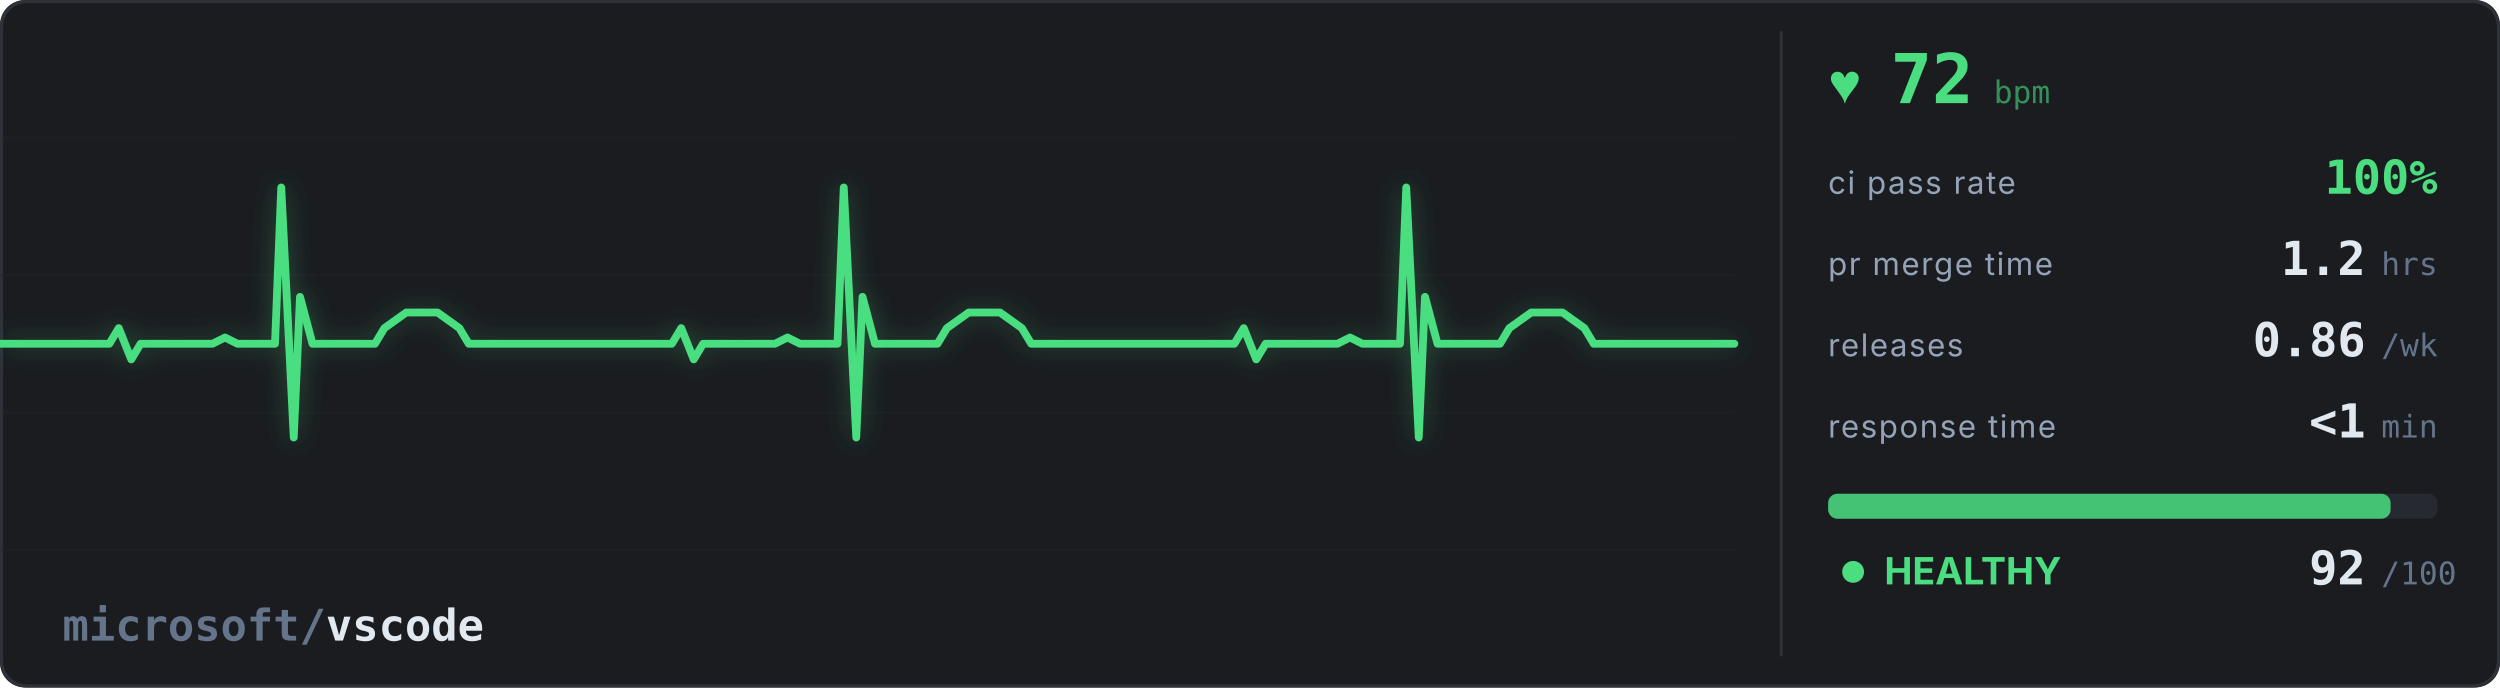
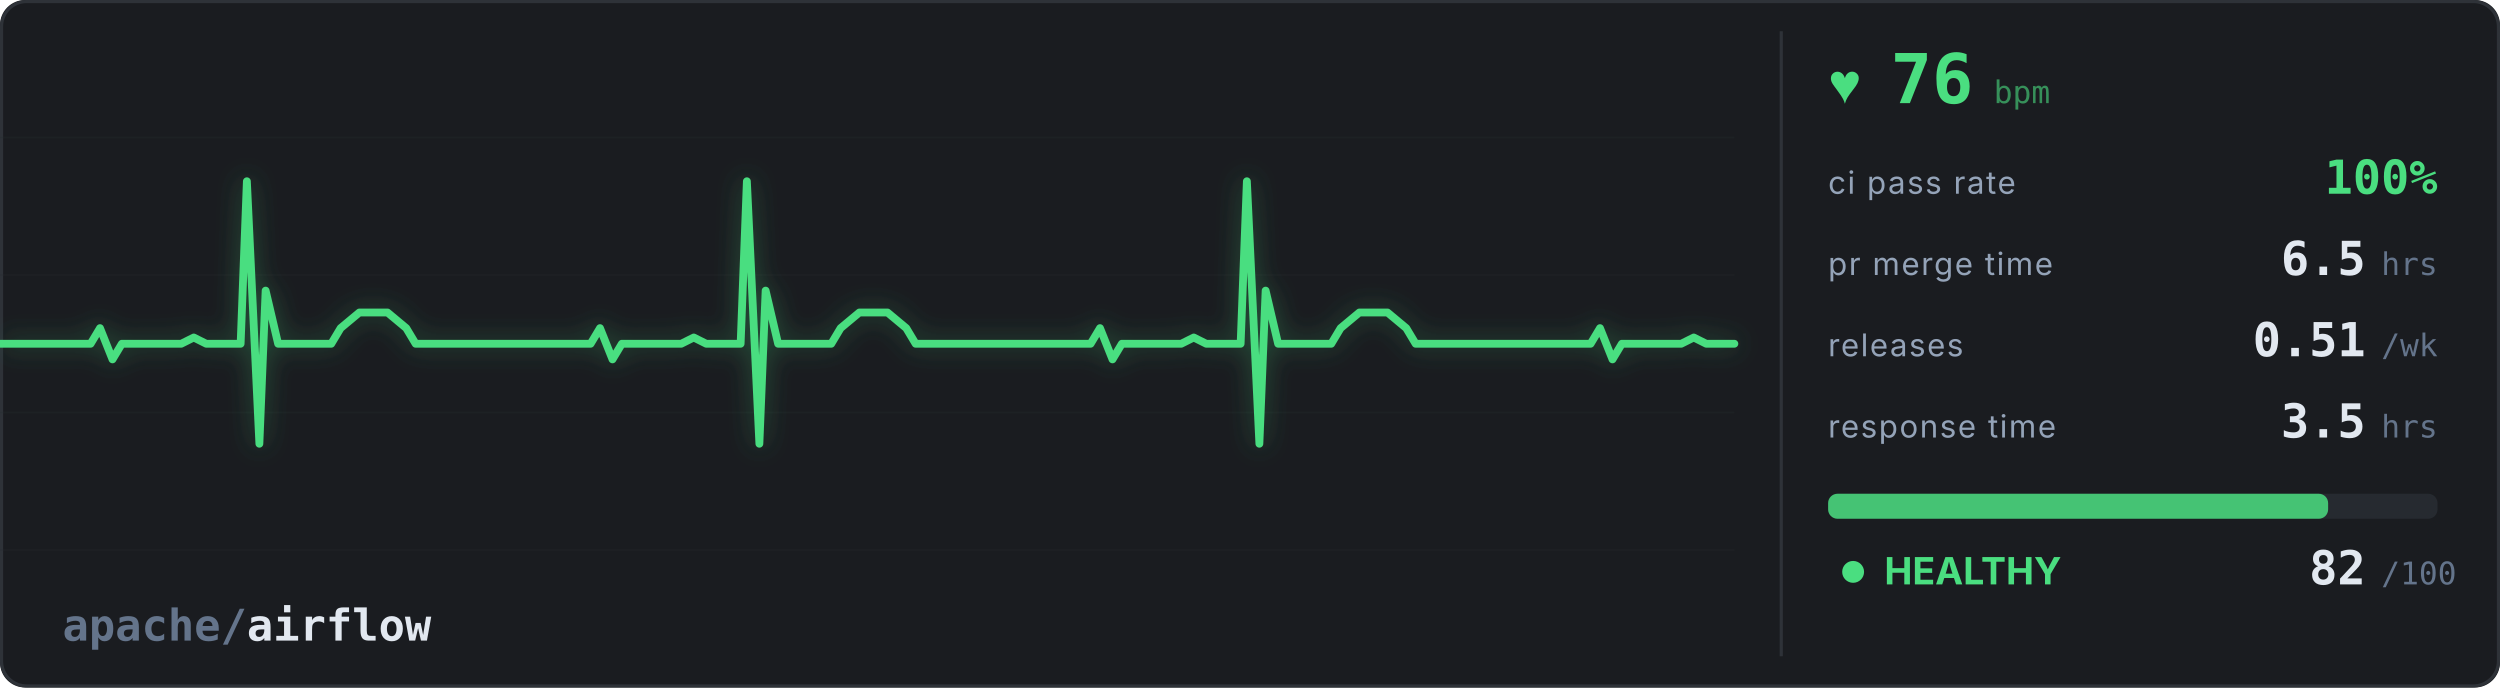
<svg xmlns="http://www.w3.org/2000/svg" width="800" height="220" viewBox="0 0 800 220">
  <defs>
    <style>
      @keyframes pulse-glow {
        0%, 100% { opacity: 0.6; }
        50% { opacity: 1; }
      }
      @keyframes blink {
        0%, 100% { opacity: 1; }
        50% { opacity: 0.3; }
      }
      @keyframes trace {
        0% { stroke-dashoffset: 2400; }
        100% { stroke-dashoffset: 0; }
      }
      .bg { fill: #1a1c20; }
      .ecg-line {
        fill: none;
        stroke: #4ade80;
        stroke-width: 2.5;
        stroke-linecap: round;
        stroke-linejoin: round;
        filter: drop-shadow(0 0 4px #4ade8050);
        stroke-dasharray: 2400;
-         animation: trace 4s linear infinite;
+         animation: trace 3.6s linear infinite;
      }
      .grid-line { stroke: #262a30; stroke-width: 0.5; }
      .label { fill: #94a3b8; font-family: system-ui, -apple-system, 'Segoe UI', sans-serif; font-size: 10px; text-transform: uppercase; letter-spacing: 0.5px; }
      .value { fill: #e2e8f0; font-family: ui-monospace, 'SF Mono', Consolas, monospace; font-size: 15px; font-weight: bold; }
      .value-unit { fill: #64748b; font-family: ui-monospace, 'SF Mono', Consolas, monospace; font-size: 10px; }
      .value-good { fill: #4ade80; font-family: ui-monospace, 'SF Mono', Consolas, monospace; font-size: 15px; font-weight: bold; }
+       .value-ok { fill: #e2e8f0; font-family: ui-monospace, 'SF Mono', Consolas, monospace; font-size: 15px; font-weight: bold; }
      .repo-name { fill: #e2e8f0; font-family: ui-monospace, 'SF Mono', Consolas, monospace; font-size: 14px; font-weight: bold; }
      .status-text { fill: #4ade80; font-family: system-ui, -apple-system, 'Segoe UI', sans-serif; font-size: 12px; font-weight: bold; }
      .status-dot { fill: #4ade80; animation: blink 1.5s ease-in-out infinite; }
      .divider { stroke: #2e3238; stroke-width: 1; }
      .bar-bg { fill: #262a30; rx: 3; }
      .bar-fill { fill: #4ade80; rx: 3; opacity: 0.85; }
      .border { fill: none; stroke: #2e3238; stroke-width: 1; rx: 8; }
      .heart { fill: #4ade80; animation: pulse-glow 1s ease-in-out infinite; font-size: 18px; }
      .bpm { fill: #4ade80; font-family: ui-monospace, 'SF Mono', Consolas, monospace; font-size: 22px; font-weight: bold; }
      .bpm-unit { fill: #4ade8099; font-family: ui-monospace, 'SF Mono', Consolas, monospace; font-size: 10px; }
    </style>
  </defs>
  <rect class="bg" width="800" height="220" rx="8" />
  <rect class="border" x="0.5" y="0.5" width="799" height="219" />
  <g opacity="0.3">
    <line class="grid-line" x1="0" y1="44" x2="555" y2="44" />
    <line class="grid-line" x1="0" y1="88" x2="555" y2="88" />
    <line class="grid-line" x1="0" y1="132" x2="555" y2="132" />
    <line class="grid-line" x1="0" y1="176" x2="555" y2="176" />
  </g>
-   <path class="ecg-line" d="     M 0,110     L 30,110 L 35,110 L 38,105 L 42,115 L 45,110     L 65,110 L 68,110 L 72,108 L 76,110     L 85,110 L 88,110 L 90,60 L 94,140 L 96,95 L 100,110     L 120,110 L 123,105 L 130,100 L 140,100 L 147,105 L 150,110     L 180,110     L 210,110 L 215,110 L 218,105 L 222,115 L 225,110     L 245,110 L 248,110 L 252,108 L 256,110     L 265,110 L 268,110 L 270,60 L 274,140 L 276,95 L 280,110     L 300,110 L 303,105 L 310,100 L 320,100 L 327,105 L 330,110     L 360,110     L 390,110 L 395,110 L 398,105 L 402,115 L 405,110     L 425,110 L 428,110 L 432,108 L 436,110     L 445,110 L 448,110 L 450,60 L 454,140 L 456,95 L 460,110     L 480,110 L 483,105 L 490,100 L 500,100 L 507,105 L 510,110     L 540,110 L 555,110   " />
+   <path class="ecg-line" d="     M 0,110     L 25,110 L 29,110 L 32,105 L 36,115 L 39,110     L 55,110 L 58,110 L 62,108 L 66,110     L 74,110 L 77,110 L 79,58 L 83,142 L 85,93 L 89,110     L 106,110 L 109,105 L 115,100 L 124,100 L 130,105 L 133,110     L 160,110      L 185,110 L 189,110 L 192,105 L 196,115 L 199,110     L 215,110 L 218,110 L 222,108 L 226,110     L 234,110 L 237,110 L 239,58 L 243,142 L 245,93 L 249,110     L 266,110 L 269,105 L 275,100 L 284,100 L 290,105 L 293,110     L 320,110      L 345,110 L 349,110 L 352,105 L 356,115 L 359,110     L 375,110 L 378,110 L 382,108 L 386,110     L 394,110 L 397,110 L 399,58 L 403,142 L 405,93 L 409,110     L 426,110 L 429,105 L 435,100 L 444,100 L 450,105 L 453,110     L 480,110      L 505,110 L 509,110 L 512,105 L 516,115 L 519,110     L 535,110 L 538,110 L 542,108 L 546,110     L 555,110   " />
  <line class="divider" x1="570" y1="10" x2="570" y2="210" />
  <text class="heart" x="585" y="33">♥</text>
-   <text class="bpm" x="605" y="33">72</text>
+   <text class="bpm" x="605" y="33">76</text>
  <text class="bpm-unit" x="638" y="33">bpm</text>
  <text class="label" x="585" y="62">ci pass rate</text>
  <text class="value-good" x="780" y="62" text-anchor="end">100%</text>
  <text class="label" x="585" y="88">pr merge time</text>
-   <text class="value" x="757" y="88" text-anchor="end">1.2</text>
+   <text class="value" x="757" y="88" text-anchor="end">6.5</text>
  <text class="value-unit" x="762" y="88">hrs</text>
  <text class="label" x="585" y="114">releases</text>
-   <text class="value" x="757" y="114" text-anchor="end">0.86</text>
+   <text class="value" x="757" y="114" text-anchor="end">0.51</text>
  <text class="value-unit" x="762" y="114">/wk</text>
  <text class="label" x="585" y="140">response time</text>
-   <text class="value" x="757" y="140" text-anchor="end">&lt;1</text>
-   <text class="value-unit" x="762" y="140">min</text>
+   <text class="value" x="757" y="140" text-anchor="end">3.5</text>
+   <text class="value-unit" x="762" y="140">hrs</text>
  <rect class="bar-bg" x="585" y="158" width="195" height="8" />
-   <rect class="bar-fill" x="585" y="158" width="180" height="8" />
+   <rect class="bar-fill" x="585" y="158" width="160" height="8" />
  <circle class="status-dot" cx="593" cy="183" r="3.5" />
  <text class="status-text" x="603" y="187">HEALTHY</text>
-   <text class="value" x="757" y="187" text-anchor="end">92</text>
+   <text class="value" x="757" y="187" text-anchor="end">82</text>
  <text class="value-unit" x="762" y="187">/100</text>
  <text class="repo-name" x="20" y="205">
-     <tspan fill="#64748b">microsoft/</tspan>vscode
+     <tspan fill="#64748b">apache/</tspan>airflow
  </text>
</svg>
